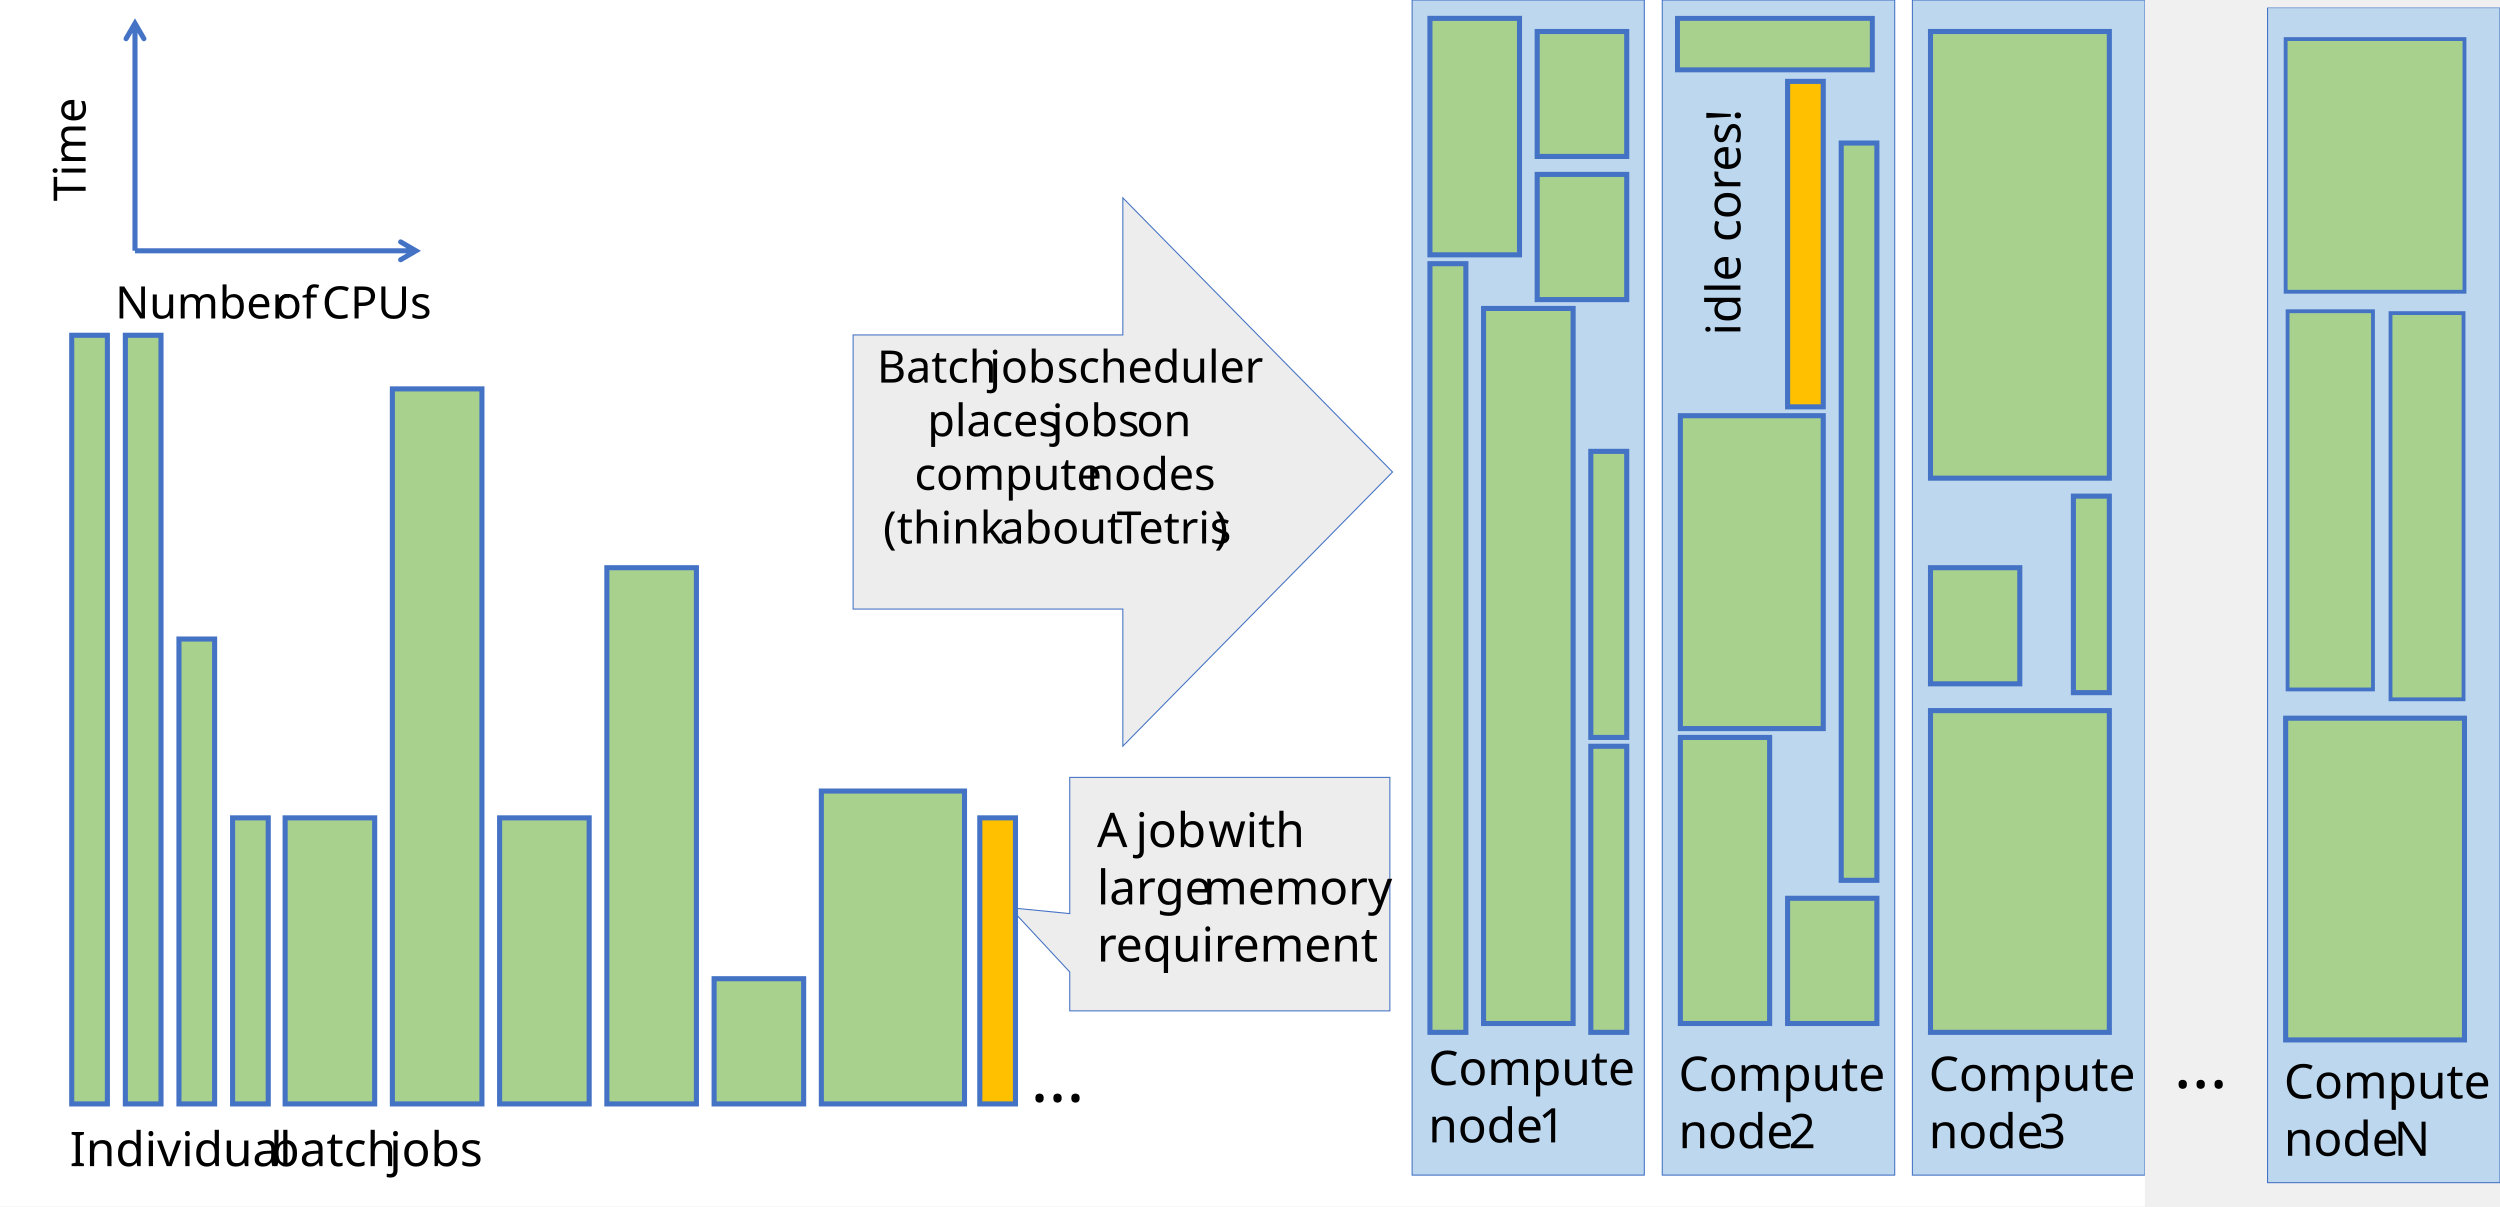
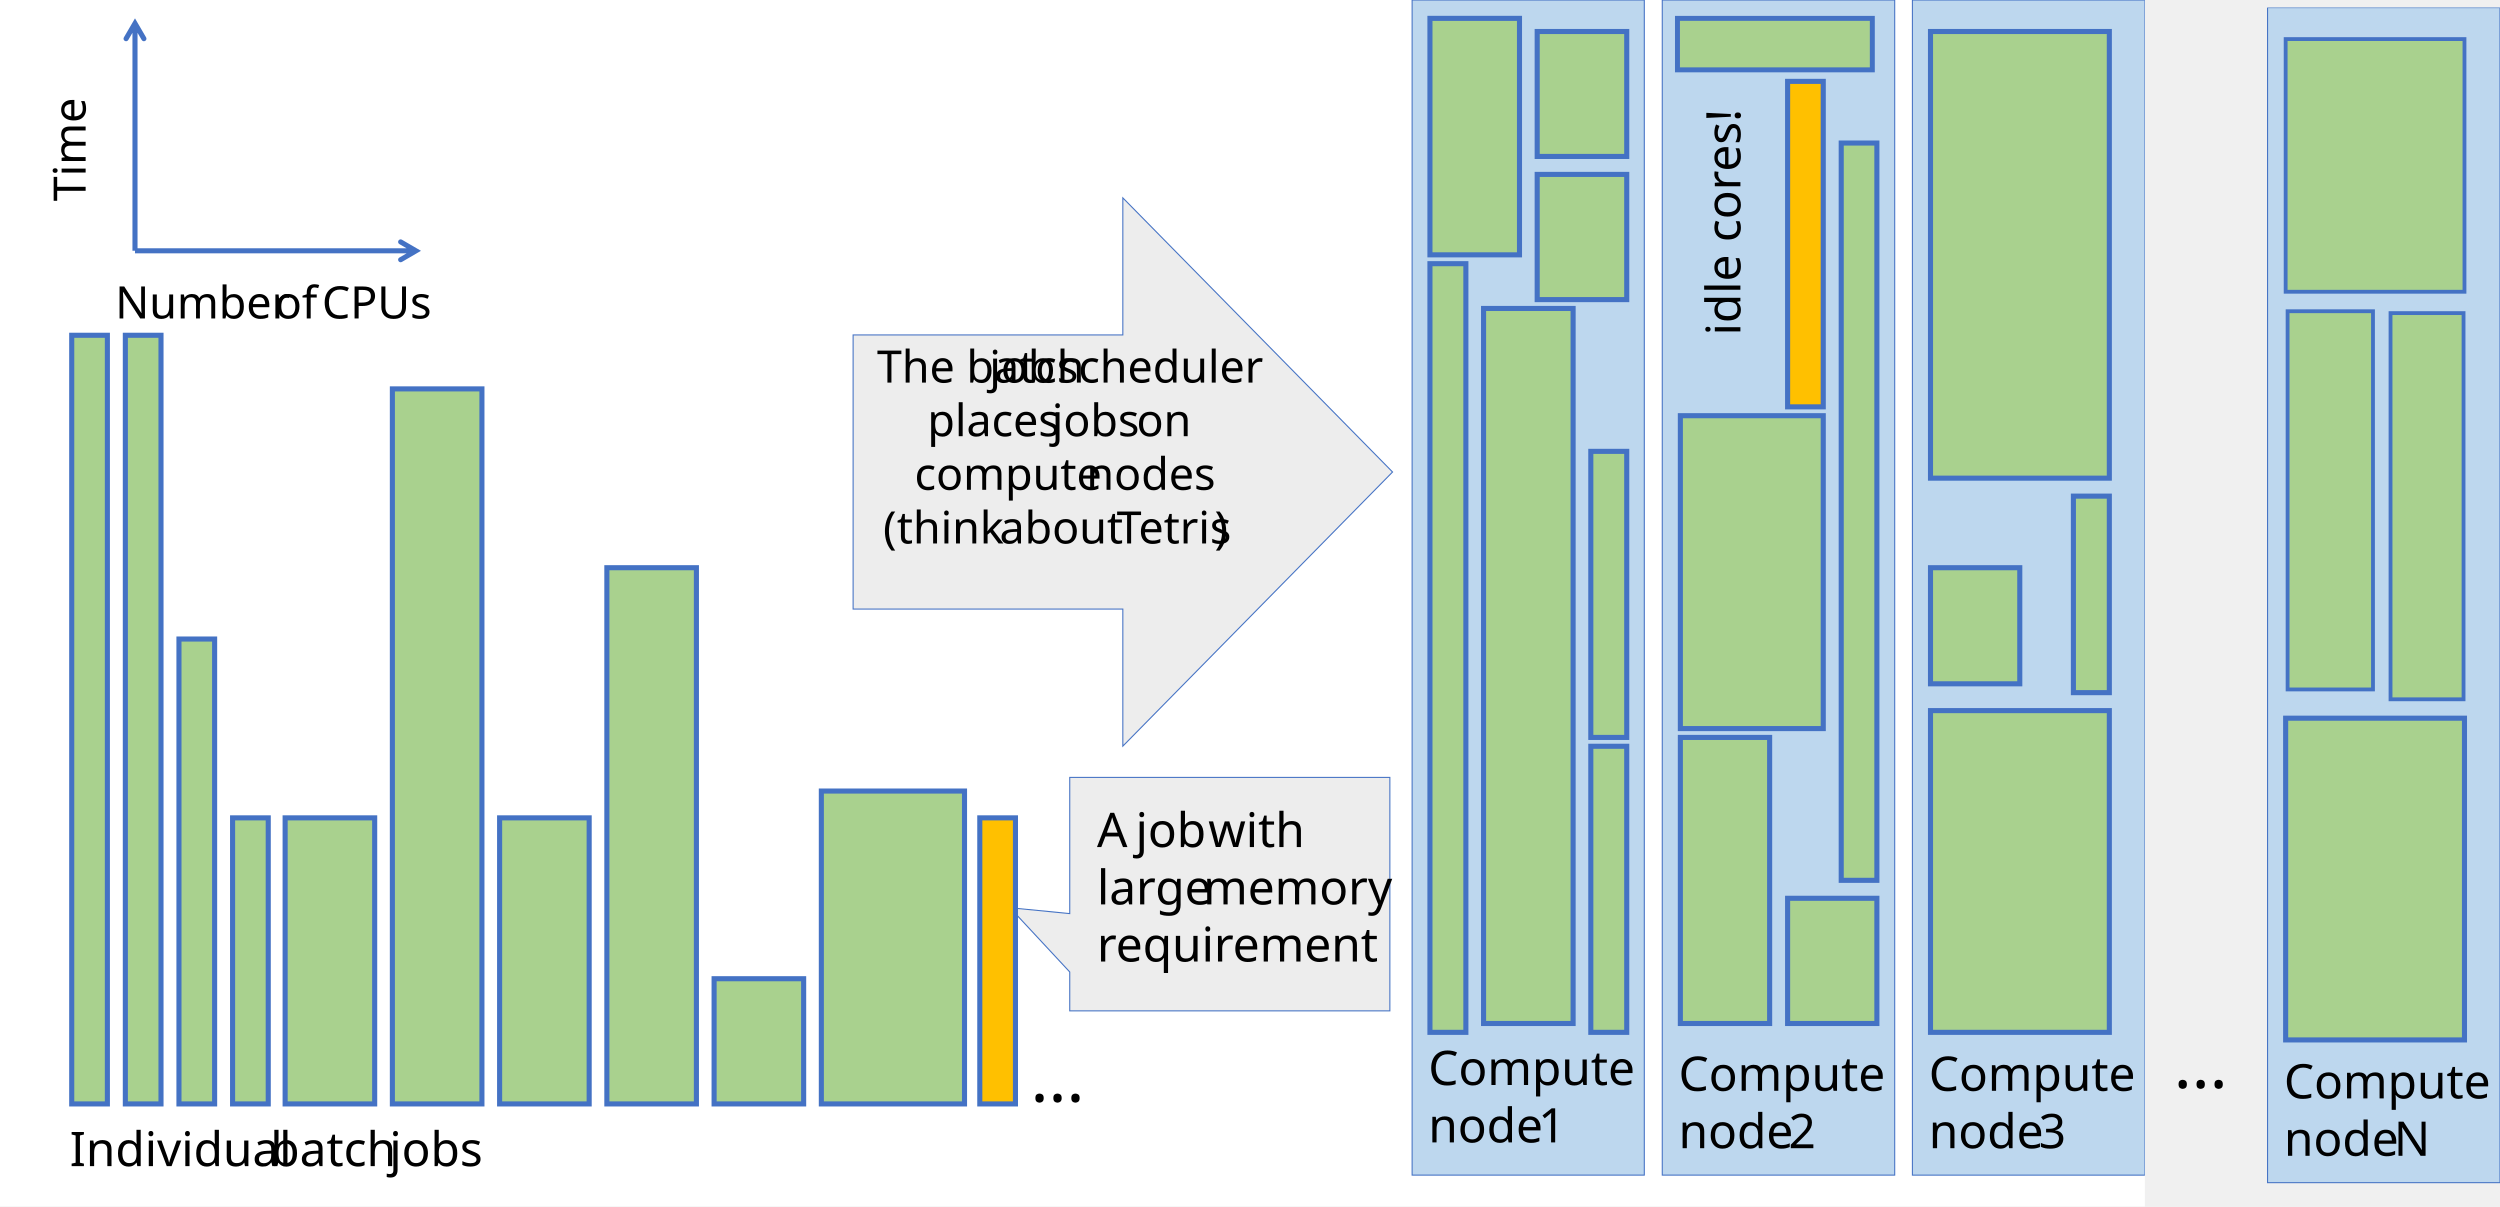
<svg xmlns="http://www.w3.org/2000/svg" version="1.1" id="svg10" xml:space="preserve" width="1491.944" height="720" viewBox="0 0 1491.944 720">
  <defs id="defs14">
    <clipPath clipPathUnits="userSpaceOnUse" id="clipPath26">
      <path d="M 0,1.2207e-4 H 960 V 540 H 0 Z" id="path24" style="clip-rule:evenodd" />
    </clipPath>
    <clipPath clipPathUnits="userSpaceOnUse" id="clipPath42">
      <path d="M 0,1.2207e-4 H 960 V 540 H 0 Z" id="path40" style="clip-rule:evenodd" />
    </clipPath>
    <clipPath clipPathUnits="userSpaceOnUse" id="clipPath54">
      <path d="M -6.1035e-5,1.2207e-4 H 960 V 540 H -6.1035e-5 Z" id="path52" style="clip-rule:evenodd" />
    </clipPath>
    <clipPath clipPathUnits="userSpaceOnUse" id="clipPath146">
      <path d="M 1.4305e-5,0 H 960 V 540 H 1.4305e-5 Z" id="path144" style="clip-rule:evenodd" />
    </clipPath>
    <clipPath clipPathUnits="userSpaceOnUse" id="clipPath158">
      <path d="M 1.4305e-5,0 H 960 V 540 H 1.4305e-5 Z" id="path156" style="clip-rule:evenodd" />
    </clipPath>
    <clipPath clipPathUnits="userSpaceOnUse" id="clipPath170">
      <path d="M 1.4305e-5,0 H 960 V 540 H 1.4305e-5 Z" id="path168" style="clip-rule:evenodd" />
    </clipPath>
    <clipPath clipPathUnits="userSpaceOnUse" id="clipPath182">
      <path d="M 1.4305e-5,0 H 960 V 540 H 1.4305e-5 Z" id="path180" style="clip-rule:evenodd" />
    </clipPath>
    <clipPath clipPathUnits="userSpaceOnUse" id="clipPath194">
      <path d="M 1.4305e-5,0 H 960 V 540 H 1.4305e-5 Z" id="path192" style="clip-rule:evenodd" />
    </clipPath>
    <clipPath clipPathUnits="userSpaceOnUse" id="clipPath206">
      <path d="M 1.4305e-5,0 H 960 V 540 H 1.4305e-5 Z" id="path204" style="clip-rule:evenodd" />
    </clipPath>
    <clipPath clipPathUnits="userSpaceOnUse" id="clipPath218">
      <path d="M 1.4305e-5,0 H 960 V 540 H 1.4305e-5 Z" id="path216" style="clip-rule:evenodd" />
    </clipPath>
    <clipPath clipPathUnits="userSpaceOnUse" id="clipPath230">
      <path d="M 1.4305e-5,0 H 960 V 540 H 1.4305e-5 Z" id="path228" style="clip-rule:evenodd" />
    </clipPath>
    <clipPath clipPathUnits="userSpaceOnUse" id="clipPath242">
      <path d="M 1.4305e-5,0 H 960 V 540 H 1.4305e-5 Z" id="path240" style="clip-rule:evenodd" />
    </clipPath>
    <clipPath clipPathUnits="userSpaceOnUse" id="clipPath254">
      <path d="M 1.4305e-5,0 H 960 V 540 H 1.4305e-5 Z" id="path252" style="clip-rule:evenodd" />
    </clipPath>
    <clipPath clipPathUnits="userSpaceOnUse" id="clipPath268">
      <path d="M 1.4305e-5,0 H 960 V 540 H 1.4305e-5 Z" id="path266" style="clip-rule:evenodd" />
    </clipPath>
    <clipPath clipPathUnits="userSpaceOnUse" id="clipPath280">
      <path d="M 1.4305e-5,0 H 960 V 540 H 1.4305e-5 Z" id="path278" style="clip-rule:evenodd" />
    </clipPath>
    <clipPath clipPathUnits="userSpaceOnUse" id="clipPath292">
      <path d="M 1.4305e-5,0 H 960 V 540 H 1.4305e-5 Z" id="path290" style="clip-rule:evenodd" />
    </clipPath>
    <clipPath clipPathUnits="userSpaceOnUse" id="clipPath308">
      <path d="M 1.4305e-5,0 H 960 V 540 H 1.4305e-5 Z" id="path306" style="clip-rule:evenodd" />
    </clipPath>
    <clipPath clipPathUnits="userSpaceOnUse" id="clipPath320">
      <path d="M 1.4305e-5,0 H 960 V 540 H 1.4305e-5 Z" id="path318" style="clip-rule:evenodd" />
    </clipPath>
    <clipPath clipPathUnits="userSpaceOnUse" id="clipPath332">
      <path d="M 1.4305e-5,0 H 960 V 540 H 1.4305e-5 Z" id="path330" style="clip-rule:evenodd" />
    </clipPath>
    <clipPath clipPathUnits="userSpaceOnUse" id="clipPath344">
      <path d="M 1.4305e-5,0 H 960 V 540 H 1.4305e-5 Z" id="path342" style="clip-rule:evenodd" />
    </clipPath>
    <clipPath clipPathUnits="userSpaceOnUse" id="clipPath356">
      <path d="M 1.4305e-5,0 H 960 V 540 H 1.4305e-5 Z" id="path354" style="clip-rule:evenodd" />
    </clipPath>
    <clipPath clipPathUnits="userSpaceOnUse" id="clipPath368">
      <path d="M 1.4305e-5,0 H 960 V 540 H 1.4305e-5 Z" id="path366" style="clip-rule:evenodd" />
    </clipPath>
    <clipPath clipPathUnits="userSpaceOnUse" id="clipPath380">
      <path d="M 1.4305e-5,0 H 960 V 540 H 1.4305e-5 Z" id="path378" style="clip-rule:evenodd" />
    </clipPath>
    <clipPath clipPathUnits="userSpaceOnUse" id="clipPath392">
      <path d="M 1.4305e-5,0 H 960 V 540 H 1.4305e-5 Z" id="path390" style="clip-rule:evenodd" />
    </clipPath>
    <clipPath clipPathUnits="userSpaceOnUse" id="clipPath404">
      <path d="M 1.4305e-5,0 H 960 V 540 H 1.4305e-5 Z" id="path402" style="clip-rule:evenodd" />
    </clipPath>
    <clipPath clipPathUnits="userSpaceOnUse" id="clipPath416">
      <path d="M 1.4305e-5,0 H 960 V 540 H 1.4305e-5 Z" id="path414" style="clip-rule:evenodd" />
    </clipPath>
    <clipPath clipPathUnits="userSpaceOnUse" id="clipPath428">
      <path d="M 1.4305e-5,0 H 960 V 540 H 1.4305e-5 Z" id="path426" style="clip-rule:evenodd" />
    </clipPath>
    <clipPath clipPathUnits="userSpaceOnUse" id="clipPath440">
      <path d="M 1.4305e-5,0 H 960 V 540 H 1.4305e-5 Z" id="path438" style="clip-rule:evenodd" />
    </clipPath>
    <clipPath clipPathUnits="userSpaceOnUse" id="clipPath452">
      <path d="M 1.4305e-5,0 H 960 V 540 H 1.4305e-5 Z" id="path450" style="clip-rule:evenodd" />
    </clipPath>
    <clipPath clipPathUnits="userSpaceOnUse" id="clipPath476">
      <path d="M 0,1.2207e-4 H 960 V 540 H 0 Z" id="path474" style="clip-rule:evenodd" />
    </clipPath>
    <clipPath clipPathUnits="userSpaceOnUse" id="clipPath486">
      <path d="M 0,1.2207e-4 H 960 V 540 H 0 Z" id="path484" style="clip-rule:evenodd" />
    </clipPath>
    <clipPath clipPathUnits="userSpaceOnUse" id="clipPath508">
      <path d="M 1.4305e-5,0 H 960 V 540 H 1.4305e-5 Z" id="path506" style="clip-rule:evenodd" />
    </clipPath>
    <clipPath clipPathUnits="userSpaceOnUse" id="clipPath520">
      <path d="M 1.4305e-5,0 H 960 V 540 H 1.4305e-5 Z" id="path518" style="clip-rule:evenodd" />
    </clipPath>
    <clipPath clipPathUnits="userSpaceOnUse" id="clipPath532">
      <path d="M 1.4305e-5,0 H 960 V 540 H 1.4305e-5 Z" id="path530" style="clip-rule:evenodd" />
    </clipPath>
    <clipPath clipPathUnits="userSpaceOnUse" id="clipPath548">
      <path d="M 1.4305e-5,0 H 960 V 540 H 1.4305e-5 Z" id="path546" style="clip-rule:evenodd" />
    </clipPath>
    <clipPath clipPathUnits="userSpaceOnUse" id="clipPath560">
      <path d="M 1.4305e-5,0 H 960 V 540 H 1.4305e-5 Z" id="path558" style="clip-rule:evenodd" />
    </clipPath>
    <clipPath clipPathUnits="userSpaceOnUse" id="clipPath572">
      <path d="M 1.4305e-5,0 H 960 V 540 H 1.4305e-5 Z" id="path570" style="clip-rule:evenodd" />
    </clipPath>
    <clipPath clipPathUnits="userSpaceOnUse" id="clipPath584">
      <path d="M 1.4305e-5,0 H 960 V 540 H 1.4305e-5 Z" id="path582" style="clip-rule:evenodd" />
    </clipPath>
    <clipPath clipPathUnits="userSpaceOnUse" id="clipPath596">
      <path d="M 1.4305e-5,0 H 960 V 540 H 1.4305e-5 Z" id="path594" style="clip-rule:evenodd" />
    </clipPath>
    <clipPath clipPathUnits="userSpaceOnUse" id="clipPath608">
      <path d="M 1.4305e-5,0 H 960 V 540 H 1.4305e-5 Z" id="path606" style="clip-rule:evenodd" />
    </clipPath>
    <clipPath clipPathUnits="userSpaceOnUse" id="clipPath268-2">
      <path d="M 1.4305e-5,0 H 960 V 540 H 1.4305e-5 Z" id="path266-4" style="clip-rule:evenodd" />
    </clipPath>
    <clipPath clipPathUnits="userSpaceOnUse" id="clipPath532-3">
      <path d="M 1.4305e-5,0 H 960 V 540 H 1.4305e-5 Z" id="path530-1" style="clip-rule:evenodd" />
    </clipPath>
    <clipPath clipPathUnits="userSpaceOnUse" id="clipPath520-5">
      <path d="M 1.4305e-5,0 H 960 V 540 H 1.4305e-5 Z" id="path518-7" style="clip-rule:evenodd" />
    </clipPath>
    <clipPath clipPathUnits="userSpaceOnUse" id="clipPath508-0">
      <path d="M 1.4305e-5,0 H 960 V 540 H 1.4305e-5 Z" id="path506-1" style="clip-rule:evenodd" />
    </clipPath>
    <clipPath clipPathUnits="userSpaceOnUse" id="clipPath486-3">
      <path d="M 0,1.2207e-4 H 960 V 540 H 0 Z" id="path484-9" style="clip-rule:evenodd" />
    </clipPath>
    <clipPath clipPathUnits="userSpaceOnUse" id="clipPath476-1">
      <path d="M 0,1.2207e-4 H 960 V 540 H 0 Z" id="path474-2" style="clip-rule:evenodd" />
    </clipPath>
    <clipPath clipPathUnits="userSpaceOnUse" id="clipPath170-6">
      <path d="M 1.4305e-5,0 H 960 V 540 H 1.4305e-5 Z" id="path168-7" style="clip-rule:evenodd" />
    </clipPath>
  </defs>
  <g id="g18" transform="matrix(1.333333,0,0,-1.333333,0,720.0001)">
    <g id="g20">
      <g id="g22" clip-path="url(#clipPath26)">
        <path d="M 0,6.1035e-5 H 960 V 540 H 0 Z" style="fill:#ffffff;fill-opacity:1;fill-rule:evenodd;stroke:none" id="path28" />
      </g>
    </g>
    <path d="m 478.8,192.06 h 23.88 v 0 h 35.82 83.58 v -60.97 0 -26.13 -17.42 H 538.5 502.68 v 0 H 478.8 v 17.42 l -26.75,28.753 26.75,-2.623 z" style="fill:#ededed;fill-opacity:1;fill-rule:evenodd;stroke:none" id="path30" />
    <path d="m 478.8,192.06 h 23.88 v 0 h 35.82 83.58 v -60.97 0 -26.13 -17.42 H 538.5 502.68 v 0 H 478.8 v 17.42 l -26.75,28.753 26.75,-2.623 z" style="fill:none;stroke:#4472c4;stroke-width:0.48;stroke-linecap:butt;stroke-linejoin:miter;stroke-miterlimit:10;stroke-dasharray:none;stroke-opacity:1" id="path32" />
    <path d="M 632.04,14.04 H 735.96 V 540 H 632.04 Z" style="fill:#bdd7ee;fill-opacity:1;fill-rule:evenodd;stroke:none" id="path34" />
    <g id="g36">
      <g id="g38" clip-path="url(#clipPath42)">
        <path d="M 632.04,14.04 H 735.96 V 540 H 632.04 Z" style="fill:none;stroke:#4472c4;stroke-width:0.48;stroke-linecap:butt;stroke-linejoin:miter;stroke-miterlimit:10;stroke-dasharray:none;stroke-opacity:1" id="path44" />
      </g>
    </g>
    <path d="M 744,14.04 H 848.04 V 540 H 744 Z" style="fill:#bdd7ee;fill-opacity:1;fill-rule:evenodd;stroke:none" id="path46" />
    <g id="g48">
      <g id="g50" clip-path="url(#clipPath54)">
        <path d="M 744,14.04 H 848.04 V 540 H 744 Z" style="fill:none;stroke:#4472c4;stroke-width:0.48;stroke-linecap:butt;stroke-linejoin:miter;stroke-miterlimit:10;stroke-dasharray:none;stroke-opacity:1" id="path56" />
      </g>
    </g>
    <path d="M 32.1,45.9 H 48.06 V 389.94 H 32.1 Z" style="fill:#a9d18e;fill-opacity:1;fill-rule:evenodd;stroke:none" id="path58" />
    <path d="M 32.1,45.9 H 48.06 V 389.94 H 32.1 Z" style="fill:none;stroke:#4472c4;stroke-width:2.28;stroke-linecap:butt;stroke-linejoin:miter;stroke-miterlimit:10;stroke-dasharray:none;stroke-opacity:1" id="path60" />
    <path d="M 56.1,45.9 H 72.06 V 389.94 H 56.1 Z" style="fill:#a9d18e;fill-opacity:1;fill-rule:evenodd;stroke:none" id="path62" />
    <path d="M 56.1,45.9 H 72.06 V 389.94 H 56.1 Z" style="fill:none;stroke:#4472c4;stroke-width:2.28;stroke-linecap:butt;stroke-linejoin:miter;stroke-miterlimit:10;stroke-dasharray:none;stroke-opacity:1" id="path64" />
    <path d="M 80.1,45.9 H 96.06 V 253.98 H 80.1 Z" style="fill:#a9d18e;fill-opacity:1;fill-rule:evenodd;stroke:none" id="path66" />
    <path d="M 80.1,45.9 H 96.06 V 253.98 H 80.1 Z" style="fill:none;stroke:#4472c4;stroke-width:2.28;stroke-linecap:butt;stroke-linejoin:miter;stroke-miterlimit:10;stroke-dasharray:none;stroke-opacity:1" id="path68" />
    <path d="m 104.1,45.9 h 15.96 V 173.94 H 104.1 Z" style="fill:#a9d18e;fill-opacity:1;fill-rule:evenodd;stroke:none" id="path70" />
    <path d="m 104.1,45.9 h 15.96 V 173.94 H 104.1 Z" style="fill:none;stroke:#4472c4;stroke-width:2.28;stroke-linecap:butt;stroke-linejoin:miter;stroke-miterlimit:10;stroke-dasharray:none;stroke-opacity:1" id="path72" />
    <path d="M 438.54,45.9 H 454.5 V 173.94 H 438.54 Z" style="fill:#ffc000;fill-opacity:1;fill-rule:evenodd;stroke:none" id="path74" />
    <path d="M 438.54,45.9 H 454.5 V 173.94 H 438.54 Z" style="fill:none;stroke:#4472c4;stroke-width:2.28;stroke-linecap:butt;stroke-linejoin:miter;stroke-miterlimit:10;stroke-dasharray:none;stroke-opacity:1" id="path76" />
    <path d="M 127.62,45.9 H 167.7 V 173.94 H 127.62 Z" style="fill:#a9d18e;fill-opacity:1;fill-rule:evenodd;stroke:none" id="path78" />
    <path d="M 127.62,45.9 H 167.7 V 173.94 H 127.62 Z" style="fill:none;stroke:#4472c4;stroke-width:2.28;stroke-linecap:butt;stroke-linejoin:miter;stroke-miterlimit:10;stroke-dasharray:none;stroke-opacity:1" id="path80" />
    <path d="M 175.62,45.9 H 215.7 V 365.94 H 175.62 Z" style="fill:#a9d18e;fill-opacity:1;fill-rule:evenodd;stroke:none" id="path82" />
    <path d="M 175.62,45.9 H 215.7 V 365.94 H 175.62 Z" style="fill:none;stroke:#4472c4;stroke-width:2.28;stroke-linecap:butt;stroke-linejoin:miter;stroke-miterlimit:10;stroke-dasharray:none;stroke-opacity:1" id="path84" />
    <path d="M 223.62,45.9 H 263.7 V 173.94 H 223.62 Z" style="fill:#a9d18e;fill-opacity:1;fill-rule:evenodd;stroke:none" id="path86" />
    <path d="M 223.62,45.9 H 263.7 V 173.94 H 223.62 Z" style="fill:none;stroke:#4472c4;stroke-width:2.28;stroke-linecap:butt;stroke-linejoin:miter;stroke-miterlimit:10;stroke-dasharray:none;stroke-opacity:1" id="path88" />
    <path d="m 271.62,45.9 h 40.08 v 240 h -40.08 z" style="fill:#a9d18e;fill-opacity:1;fill-rule:evenodd;stroke:none" id="path90" />
    <path d="m 271.62,45.9 h 40.08 v 240 h -40.08 z" style="fill:none;stroke:#4472c4;stroke-width:2.28;stroke-linecap:butt;stroke-linejoin:miter;stroke-miterlimit:10;stroke-dasharray:none;stroke-opacity:1" id="path92" />
    <path d="m 319.62,45.9 h 40.08 v 56.04 h -40.08 z" style="fill:#a9d18e;fill-opacity:1;fill-rule:evenodd;stroke:none" id="path94" />
    <path d="m 319.62,45.9 h 40.08 v 56.04 h -40.08 z" style="fill:none;stroke:#4472c4;stroke-width:2.28;stroke-linecap:butt;stroke-linejoin:miter;stroke-miterlimit:10;stroke-dasharray:none;stroke-opacity:1" id="path96" />
    <path d="M 367.62,45.9 H 431.7 V 185.94 H 367.62 Z" style="fill:#a9d18e;fill-opacity:1;fill-rule:evenodd;stroke:none" id="path98" />
    <path d="M 367.62,45.9 H 431.7 V 185.94 H 367.62 Z" style="fill:none;stroke:#4472c4;stroke-width:2.28;stroke-linecap:butt;stroke-linejoin:miter;stroke-miterlimit:10;stroke-dasharray:none;stroke-opacity:1" id="path100" />
    <path d="M 640.02,77.94 H 656.1 V 421.98 H 640.02 Z" style="fill:#a9d18e;fill-opacity:1;fill-rule:evenodd;stroke:none" id="path102" />
    <path d="M 640.02,77.94 H 656.1 V 421.98 H 640.02 Z" style="fill:none;stroke:#4472c4;stroke-width:2.28;stroke-linecap:butt;stroke-linejoin:miter;stroke-miterlimit:10;stroke-dasharray:none;stroke-opacity:1" id="path104" />
    <path d="m 824.1,145.98 h 15.96 v 330 H 824.1 Z" style="fill:#a9d18e;fill-opacity:1;fill-rule:evenodd;stroke:none" id="path106" />
    <path d="m 824.1,145.98 h 15.96 v 330 H 824.1 Z" style="fill:none;stroke:#4472c4;stroke-width:2.28;stroke-linecap:butt;stroke-linejoin:miter;stroke-miterlimit:10;stroke-dasharray:none;stroke-opacity:1" id="path108" />
    <path d="M 712.02,77.94 H 728.1 V 205.98 H 712.02 Z" style="fill:#a9d18e;fill-opacity:1;fill-rule:evenodd;stroke:none" id="path110" />
    <path d="M 712.02,77.94 H 728.1 V 205.98 H 712.02 Z" style="fill:none;stroke:#4472c4;stroke-width:2.28;stroke-linecap:butt;stroke-linejoin:miter;stroke-miterlimit:10;stroke-dasharray:none;stroke-opacity:1" id="path112" />
    <path d="M 712.02,209.94 H 728.1 V 337.98 H 712.02 Z" style="fill:#a9d18e;fill-opacity:1;fill-rule:evenodd;stroke:none" id="path114" />
    <path d="M 712.02,209.94 H 728.1 V 337.98 H 712.02 Z" style="fill:none;stroke:#4472c4;stroke-width:2.28;stroke-linecap:butt;stroke-linejoin:miter;stroke-miterlimit:10;stroke-dasharray:none;stroke-opacity:1" id="path116" />
    <path d="M 640.02,425.94 H 680.1 V 531.78 H 640.02 Z" style="fill:#a9d18e;fill-opacity:1;fill-rule:evenodd;stroke:none" id="path118" />
    <path d="M 640.02,425.94 H 680.1 V 531.78 H 640.02 Z" style="fill:none;stroke:#4472c4;stroke-width:2.28;stroke-linecap:butt;stroke-linejoin:miter;stroke-miterlimit:10;stroke-dasharray:none;stroke-opacity:1" id="path120" />
    <path d="M 664.02,81.9 H 704.1 V 401.94 H 664.02 Z" style="fill:#a9d18e;fill-opacity:1;fill-rule:evenodd;stroke:none" id="path122" />
    <path d="M 664.02,81.9 H 704.1 V 401.94 H 664.02 Z" style="fill:none;stroke:#4472c4;stroke-width:2.28;stroke-linecap:butt;stroke-linejoin:miter;stroke-miterlimit:10;stroke-dasharray:none;stroke-opacity:1" id="path124" />
    <path d="m 752.1,81.9 h 39.96 V 209.94 H 752.1 Z" style="fill:#a9d18e;fill-opacity:1;fill-rule:evenodd;stroke:none" id="path126" />
    <path d="m 752.1,81.9 h 39.96 V 209.94 H 752.1 Z" style="fill:none;stroke:#4472c4;stroke-width:2.28;stroke-linecap:butt;stroke-linejoin:miter;stroke-miterlimit:10;stroke-dasharray:none;stroke-opacity:1" id="path128" />
    <path d="m 800.1,81.9 h 39.96 v 56.04 H 800.1 Z" style="fill:#a9d18e;fill-opacity:1;fill-rule:evenodd;stroke:none" id="path130" />
    <path d="m 800.1,81.9 h 39.96 v 56.04 H 800.1 Z" style="fill:none;stroke:#4472c4;stroke-width:2.28;stroke-linecap:butt;stroke-linejoin:miter;stroke-miterlimit:10;stroke-dasharray:none;stroke-opacity:1" id="path132" />
    <path d="m 752.1,213.9 h 63.96 V 353.94 H 752.1 Z" style="fill:#a9d18e;fill-opacity:1;fill-rule:evenodd;stroke:none" id="path134" />
    <path d="m 752.1,213.9 h 63.96 V 353.94 H 752.1 Z" style="fill:none;stroke:#4472c4;stroke-width:2.28;stroke-linecap:butt;stroke-linejoin:miter;stroke-miterlimit:10;stroke-dasharray:none;stroke-opacity:1" id="path136" />
    <path d="M 61.56,427.78 V 529.52 H 59.28 V 427.78 Z m 3.835,95.48 -4.975,8.53 -4.975,-8.53 c -0.317,-0.55 -0.133,-1.24 0.411,-1.56 0.543,-0.32 1.242,-0.14 1.559,0.41 v 0 l 3.99,6.84 h -1.97 l 3.99,-6.84 c 0.318,-0.55 1.016,-0.73 1.559,-0.41 0.544,0.32 0.728,1.01 0.411,1.56 z" style="fill:#4472c4;fill-opacity:1;fill-rule:nonzero;stroke:none" id="path138" />
    <g id="g140">
      <g id="g142" clip-path="url(#clipPath146)">
        <text transform="matrix(-4.4e-8,1,1,4.4e-8,38.328,449.93)" style="font-variant:normal;font-weight:normal;font-size:20.04px;font-family:Calibri;-inkscape-font-specification:Calibri;writing-mode:lr-tb;fill:#000000;fill-opacity:1;fill-rule:nonzero;stroke:none" id="text150">
          <tspan x="0 9.759 14.289 30.3" y="0" id="tspan148">Time</tspan>
        </text>
      </g>
    </g>
    <g id="g152">
      <g id="g154" clip-path="url(#clipPath158)">
        <text transform="matrix(1,0,0,-1,639.29,54.36)" style="font-variant:normal;font-weight:normal;font-size:21.36px;font-family:Calibri;-inkscape-font-specification:Calibri;writing-mode:lr-tb;fill:#000000;fill-opacity:1;fill-rule:nonzero;stroke:none" id="text162">
          <tspan x="0 11.385 22.642 39.708 50.986 62.243 69.206" y="0" id="tspan160">Compute</tspan>
        </text>
      </g>
    </g>
    <g id="g164">
      <g id="g166" clip-path="url(#clipPath170)">
        <text transform="matrix(1,0,0,-1,639.29,28.68)" style="font-variant:normal;font-weight:normal;font-size:21.36px;font-family:Calibri;-inkscape-font-specification:Calibri;writing-mode:lr-tb;fill:#000000;fill-opacity:1;fill-rule:nonzero;stroke:none" id="text174">
          <tspan x="0 11.257 22.513 33.792" y="0" id="tspan172">node</tspan>
        </text>
      </g>
    </g>
    <g id="g176">
      <g id="g178" clip-path="url(#clipPath182)">
        <text transform="matrix(1,0,0,-1,688.49,28.68)" style="font-variant:normal;font-weight:normal;font-size:21.36px;font-family:Calibri;-inkscape-font-specification:Calibri;writing-mode:lr-tb;fill:#000000;fill-opacity:1;fill-rule:nonzero;stroke:none" id="text186">
          <tspan x="0" y="0" id="tspan184">1</tspan>
        </text>
      </g>
    </g>
    <g id="g188">
      <g id="g190" clip-path="url(#clipPath194)">
        <text transform="matrix(1,0,0,-1,751.3,51.768)" style="font-variant:normal;font-weight:normal;font-size:21.36px;font-family:Calibri;-inkscape-font-specification:Calibri;writing-mode:lr-tb;fill:#000000;fill-opacity:1;fill-rule:nonzero;stroke:none" id="text198">
          <tspan x="0 11.385 22.642 39.708 50.986 62.243 69.206" y="0" id="tspan196">Compute</tspan>
        </text>
      </g>
    </g>
    <g id="g200">
      <g id="g202" clip-path="url(#clipPath206)">
        <text transform="matrix(1,0,0,-1,751.3,26.088)" style="font-variant:normal;font-weight:normal;font-size:21.384px;font-family:Calibri;-inkscape-font-specification:Calibri;writing-mode:lr-tb;fill:#000000;fill-opacity:1;fill-rule:nonzero;stroke:none" id="text210">
          <tspan x="0 11.227 22.496 33.808" y="0" id="tspan208">node</tspan>
        </text>
      </g>
    </g>
    <g id="g212">
      <g id="g214" clip-path="url(#clipPath218)">
        <text transform="matrix(1,0,0,-1,800.5,26.088)" style="font-variant:normal;font-weight:normal;font-size:21.384px;font-family:Calibri;-inkscape-font-specification:Calibri;writing-mode:lr-tb;fill:#000000;fill-opacity:1;fill-rule:nonzero;stroke:none" id="text222">
          <tspan x="0" y="0" id="tspan220">2</tspan>
        </text>
      </g>
    </g>
    <g id="g224">
      <g id="g226" clip-path="url(#clipPath230)">
        <text transform="matrix(1,0,0,-1,31.2,18.072)" style="font-variant:normal;font-weight:normal;font-size:21.36px;font-family:Calibri;-inkscape-font-specification:Calibri;writing-mode:lr-tb;fill:#000000;fill-opacity:1;fill-rule:nonzero;stroke:none" id="text234">
          <tspan x="0 5.383 16.661 27.918 32.83 42.485 47.398 58.612 69.89 80.121" y="0" id="tspan232">Individual</tspan>
        </text>
      </g>
    </g>
    <g id="g236">
      <g id="g238" clip-path="url(#clipPath242)">
        <text transform="matrix(1,0,0,-1,120.98,18.072)" style="font-variant:normal;font-weight:normal;font-size:21.36px;font-family:Calibri;-inkscape-font-specification:Calibri;writing-mode:lr-tb;fill:#000000;fill-opacity:1;fill-rule:nonzero;stroke:none" id="text246">
          <tspan x="0 11.257 21.21 28.174 37.209" y="0" id="tspan244">batch</tspan>
        </text>
      </g>
    </g>
    <g id="g248">
      <g id="g250" clip-path="url(#clipPath254)">
        <text transform="matrix(1,0,0,-1,174.26,18.072)" style="font-variant:normal;font-weight:normal;font-size:21.36px;font-family:Calibri;-inkscape-font-specification:Calibri;writing-mode:lr-tb;fill:#000000;fill-opacity:1;fill-rule:nonzero;stroke:none" id="text258">
          <tspan x="0 5.105 16.426 27.64" y="0" id="tspan256">jobs</tspan>
        </text>
      </g>
    </g>
    <path d="M 60.42,428.88 H 186.16 V 426.6 H 60.42 Z m 119.48,3.83 8.53,-4.97 -8.53,-4.97 v 0 c -0.55,-0.32 -1.24,-0.14 -1.56,0.41 -0.32,0.54 -0.14,1.24 0.41,1.55 l 6.84,3.99 v -1.96 l -6.84,3.99 v 0 c -0.55,0.31 -0.73,1.01 -0.41,1.55 0.32,0.55 1.01,0.73 1.56,0.41 z" style="fill:#4472c4;fill-opacity:1;fill-rule:nonzero;stroke:none" id="path260" />
    <g id="g262">
      <g id="g264" clip-path="url(#clipPath268)">
        <text transform="matrix(1,0,0,-1,51.576,397.46)" style="font-variant:normal;font-weight:normal;font-size:20.04px;font-family:Calibri;-inkscape-font-specification:Calibri;writing-mode:lr-tb;fill:#000000;fill-opacity:1;fill-rule:nonzero;stroke:none" id="text272">
          <tspan x="0 12.946 23.467 39.479 50 59.98" y="0" id="tspan270">Number</tspan>
        </text>
      </g>
    </g>
    <g id="g274">
      <g id="g276" clip-path="url(#clipPath280)">
        <text transform="matrix(1,0,0,-1,122.98,397.46)" style="font-variant:normal;font-weight:normal;font-size:20.04px;font-family:Calibri;-inkscape-font-specification:Calibri;writing-mode:lr-tb;fill:#000000;fill-opacity:1;fill-rule:nonzero;stroke:none" id="text284">
          <tspan x="0 10.56 16.671" y="0" id="tspan282">of </tspan>
        </text>
      </g>
    </g>
    <g id="g286">
      <g id="g288" clip-path="url(#clipPath292)">
        <text transform="matrix(1,0,0,-1,144.1,397.46)" style="font-variant:normal;font-weight:normal;font-size:20.04px;font-family:Calibri;-inkscape-font-specification:Calibri;writing-mode:lr-tb;fill:#000000;fill-opacity:1;fill-rule:nonzero;stroke:none" id="text296">
          <tspan x="0 10.681 21.042 33.848" y="0" id="tspan294">CPUs</tspan>
        </text>
      </g>
    </g>
    <path d="m 381.84,390.09 h 120.72 v 61.35 L 623.28,328.74 502.56,206.04 v 61.35 H 381.84 Z" style="fill:#ededed;fill-opacity:1;fill-rule:evenodd;stroke:none" id="path298" />
    <path d="m 381.84,390.09 h 120.72 v 61.35 L 623.28,328.74 502.56,206.04 v 61.35 H 381.84 Z" style="fill:none;stroke:#4472c4;stroke-width:0.48;stroke-linecap:butt;stroke-linejoin:miter;stroke-miterlimit:10;stroke-dasharray:none;stroke-opacity:1" id="path300" />
    <g id="g302">
      <g id="g304" clip-path="url(#clipPath308)">
        <text transform="matrix(1,0,0,-1,392.52,368.76)" style="font-variant:normal;font-weight:normal;font-size:20.04px;font-family:Calibri;-inkscape-font-specification:Calibri;writing-mode:lr-tb;fill:#000000;fill-opacity:1;fill-rule:nonzero;stroke:none" id="text312">
-           <tspan x="0 10.902 20.28 26.753 35.23" y="0" id="tspan310">Batch</tspan>
+           <tspan x="0 10.902 20.28 26.753 35.23" y="0" id="tspan310">The batch</tspan>
        </text>
      </g>
    </g>
    <g id="g314">
      <g id="g316" clip-path="url(#clipPath320)">
        <text transform="matrix(1,0,0,-1,442.8,368.76)" style="font-variant:normal;font-weight:normal;font-size:20.04px;font-family:Calibri;-inkscape-font-specification:Calibri;writing-mode:lr-tb;fill:#000000;fill-opacity:1;fill-rule:nonzero;stroke:none" id="text324">
          <tspan x="0 4.79 15.351" y="0" id="tspan322">job</tspan>
        </text>
      </g>
    </g>
    <g id="g326">
      <g id="g328" clip-path="url(#clipPath332)">
        <text transform="matrix(1,0,0,-1,473.04,368.76)" style="font-variant:normal;font-weight:normal;font-size:20.04px;font-family:Calibri;-inkscape-font-specification:Calibri;writing-mode:lr-tb;fill:#000000;fill-opacity:1;fill-rule:nonzero;stroke:none" id="text336">
          <tspan x="0 7.836 16.313 26.834 36.813 47.375 57.896 62.505 72.485" y="0" id="tspan334">scheduler</tspan>
        </text>
      </g>
    </g>
    <g id="g338">
      <g id="g340" clip-path="url(#clipPath344)">
        <text transform="matrix(1,0,0,-1,415.08,344.76)" style="font-variant:normal;font-weight:normal;font-size:20.04px;font-family:Calibri;-inkscape-font-specification:Calibri;writing-mode:lr-tb;fill:#000000;fill-opacity:1;fill-rule:nonzero;stroke:none" id="text348">
          <tspan x="0 10.521 15.13 24.729 33.206 43.186" y="0" id="tspan346">places</tspan>
        </text>
      </g>
    </g>
    <g id="g350">
      <g id="g352" clip-path="url(#clipPath356)">
        <text transform="matrix(1,0,0,-1,470.76,344.76)" style="font-variant:normal;font-weight:normal;font-size:20.04px;font-family:Calibri;-inkscape-font-specification:Calibri;writing-mode:lr-tb;fill:#000000;fill-opacity:1;fill-rule:nonzero;stroke:none" id="text360">
          <tspan x="0 4.79 15.351 25.791" y="0" id="tspan358">jobs</tspan>
        </text>
      </g>
    </g>
    <g id="g362">
      <g id="g364" clip-path="url(#clipPath368)">
        <text transform="matrix(1,0,0,-1,508.68,344.76)" style="font-variant:normal;font-weight:normal;font-size:20.04px;font-family:Calibri;-inkscape-font-specification:Calibri;writing-mode:lr-tb;fill:#000000;fill-opacity:1;fill-rule:nonzero;stroke:none" id="text372">
          <tspan x="0 10.561 21.082" y="0" id="tspan370">on </tspan>
        </text>
      </g>
    </g>
    <g id="g374">
      <g id="g376" clip-path="url(#clipPath380)">
        <text transform="matrix(1,0,0,-1,409.32,320.76)" style="font-variant:normal;font-weight:normal;font-size:20.064px;font-family:Calibri;-inkscape-font-specification:Calibri;writing-mode:lr-tb;fill:#000000;fill-opacity:1;fill-rule:nonzero;stroke:none" id="text384">
          <tspan x="0 8.407 18.981 34.931 45.465 55.999 62.539" y="0" id="tspan382">compute</tspan>
        </text>
      </g>
    </g>
    <g id="g386">
      <g id="g388" clip-path="url(#clipPath392)">
        <text transform="matrix(1,0,0,-1,486.24,320.76)" style="font-variant:normal;font-weight:normal;font-size:20.064px;font-family:Calibri;-inkscape-font-specification:Calibri;writing-mode:lr-tb;fill:#000000;fill-opacity:1;fill-rule:nonzero;stroke:none" id="text396">
          <tspan x="0 10.534 21.107 31.641 41.633" y="0" id="tspan394">nodes</tspan>
        </text>
      </g>
    </g>
    <g id="g398">
      <g id="g400" clip-path="url(#clipPath404)">
        <text transform="matrix(1,0,0,-1,395.28,296.74)" style="font-variant:normal;font-weight:normal;font-size:20.04px;font-family:Calibri;-inkscape-font-specification:Calibri;writing-mode:lr-tb;fill:#000000;fill-opacity:1;fill-rule:nonzero;stroke:none" id="text408">
          <tspan x="0" y="0" id="tspan406">(</tspan>
        </text>
      </g>
    </g>
    <g id="g410">
      <g id="g412" clip-path="url(#clipPath416)">
        <text transform="matrix(1,0,0,-1,401.4,296.74)" style="font-variant:normal;font-weight:normal;font-size:20.04px;font-family:Calibri;-inkscape-font-specification:Calibri;writing-mode:lr-tb;fill:#000000;fill-opacity:1;fill-rule:nonzero;stroke:none" id="text420">
          <tspan x="0 6.713 17.234 21.844 32.365" y="0" id="tspan418">think</tspan>
        </text>
      </g>
    </g>
    <g id="g422">
      <g id="g424" clip-path="url(#clipPath428)">
        <text transform="matrix(1,0,0,-1,447.36,296.74)" style="font-variant:normal;font-weight:normal;font-size:20.04px;font-family:Calibri;-inkscape-font-specification:Calibri;writing-mode:lr-tb;fill:#000000;fill-opacity:1;fill-rule:nonzero;stroke:none" id="text432">
          <tspan x="0 9.599 20.12 30.681 41.262" y="0" id="tspan430">about</tspan>
        </text>
      </g>
    </g>
    <g id="g434">
      <g id="g436" clip-path="url(#clipPath440)">
        <text transform="matrix(1,0,0,-1,499.8,296.74)" style="font-variant:normal;font-weight:normal;font-size:20.04px;font-family:Calibri;-inkscape-font-specification:Calibri;writing-mode:lr-tb;fill:#000000;fill-opacity:1;fill-rule:nonzero;stroke:none" id="text444">
          <tspan x="0 7.916 17.755 24.469 31.463 35.992" y="0" id="tspan442">Tetris</tspan>
        </text>
      </g>
    </g>
    <g id="g446">
      <g id="g448" clip-path="url(#clipPath452)">
        <text transform="matrix(1,0,0,-1,543.6,296.74)" style="font-variant:normal;font-weight:normal;font-size:20.04px;font-family:Calibri;-inkscape-font-specification:Calibri;writing-mode:lr-tb;fill:#000000;fill-opacity:1;fill-rule:nonzero;stroke:none" id="text456">
          <tspan x="0" y="0" id="tspan454">)</tspan>
        </text>
      </g>
    </g>
    <path d="m 800.1,357.9 h 15.96 V 503.58 H 800.1 Z" style="fill:#ffc000;fill-opacity:1;fill-rule:evenodd;stroke:none" id="path458" />
    <path d="m 800.1,357.9 h 15.96 V 503.58 H 800.1 Z" style="fill:none;stroke:#4472c4;stroke-width:2.28;stroke-linecap:butt;stroke-linejoin:miter;stroke-miterlimit:10;stroke-dasharray:none;stroke-opacity:1" id="path460" />
    <path d="m 688.02,405.9 h 40.08 v 56.04 h -40.08 z" style="fill:#a9d18e;fill-opacity:1;fill-rule:evenodd;stroke:none" id="path462" />
    <path d="m 688.02,405.9 h 40.08 v 56.04 h -40.08 z" style="fill:none;stroke:#4472c4;stroke-width:2.28;stroke-linecap:butt;stroke-linejoin:miter;stroke-miterlimit:10;stroke-dasharray:none;stroke-opacity:1" id="path464" />
    <path d="M 688.02,469.98 H 728.1 V 525.9 H 688.02 Z" style="fill:#a9d18e;fill-opacity:1;fill-rule:evenodd;stroke:none" id="path466" />
    <path d="M 688.02,469.98 H 728.1 V 525.9 H 688.02 Z" style="fill:none;stroke:#4472c4;stroke-width:2.28;stroke-linecap:butt;stroke-linejoin:miter;stroke-miterlimit:10;stroke-dasharray:none;stroke-opacity:1" id="path468" />
    <g id="g470">
      <g id="g472" clip-path="url(#clipPath476)">
        <path d="M 855.96,14.04 H 960 V 540 H 855.96 Z" style="fill:#bdd7ee;fill-opacity:1;fill-rule:evenodd;stroke:none" id="path478" />
      </g>
    </g>
    <g id="g480">
      <g id="g482" clip-path="url(#clipPath486)">
        <path d="M 855.96,14.04 H 960 V 540 H 855.96 Z" style="fill:none;stroke:#4472c4;stroke-width:0.48;stroke-linecap:butt;stroke-linejoin:miter;stroke-miterlimit:10;stroke-dasharray:none;stroke-opacity:1" id="path488" />
      </g>
    </g>
    <path d="m 928.02,229.98 h 16.08 v 87.96 h -16.08 z" style="fill:#a9d18e;fill-opacity:1;fill-rule:evenodd;stroke:none" id="path490" />
    <path d="m 928.02,229.98 h 16.08 v 87.96 h -16.08 z" style="fill:none;stroke:#4472c4;stroke-width:2.28;stroke-linecap:butt;stroke-linejoin:miter;stroke-miterlimit:10;stroke-dasharray:none;stroke-opacity:1" id="path492" />
    <path d="m 864.06,233.94 h 39.96 v 51.96 h -39.96 z" style="fill:#a9d18e;fill-opacity:1;fill-rule:evenodd;stroke:none" id="path494" />
    <path d="m 864.06,233.94 h 39.96 v 51.96 h -39.96 z" style="fill:none;stroke:#4472c4;stroke-width:2.28;stroke-linecap:butt;stroke-linejoin:miter;stroke-miterlimit:10;stroke-dasharray:none;stroke-opacity:1" id="path496" />
    <path d="m 864.06,77.94 h 80.04 v 144 h -80.04 z" style="fill:#a9d18e;fill-opacity:1;fill-rule:evenodd;stroke:none" id="path498" />
    <path d="m 864.06,77.94 h 80.04 v 144 h -80.04 z" style="fill:none;stroke:#4472c4;stroke-width:2.28;stroke-linecap:butt;stroke-linejoin:miter;stroke-miterlimit:10;stroke-dasharray:none;stroke-opacity:1" id="path500" />
    <g id="g502">
      <g id="g504" clip-path="url(#clipPath508)">
        <text transform="matrix(1,0,0,-1,863.3,51.768)" style="font-variant:normal;font-weight:normal;font-size:21.36px;font-family:Calibri;-inkscape-font-specification:Calibri;writing-mode:lr-tb;fill:#000000;fill-opacity:1;fill-rule:nonzero;stroke:none" id="text512">
          <tspan x="0 11.385 22.642 39.708 50.986 62.243 69.206" y="0" id="tspan510">Compute</tspan>
        </text>
      </g>
    </g>
    <g id="g514">
      <g id="g516" clip-path="url(#clipPath520)">
        <text transform="matrix(1,0,0,-1,863.3,26.088)" style="font-variant:normal;font-weight:normal;font-size:21.384px;font-family:Calibri;-inkscape-font-specification:Calibri;writing-mode:lr-tb;fill:#000000;fill-opacity:1;fill-rule:nonzero;stroke:none" id="text524">
          <tspan x="0 11.227 22.496 33.808" y="0" id="tspan522">node</tspan>
        </text>
      </g>
    </g>
    <g id="g526">
      <g id="g528" clip-path="url(#clipPath532)">
        <text transform="matrix(1,0,0,-1,912.5,26.088)" style="font-variant:normal;font-weight:normal;font-size:21.384px;font-family:Calibri;-inkscape-font-specification:Calibri;writing-mode:lr-tb;fill:#000000;fill-opacity:1;fill-rule:nonzero;stroke:none" id="text536">
          <tspan x="0" y="0" id="tspan534">3</tspan>
        </text>
      </g>
    </g>
    <path d="M 864.06,325.98 H 944.1 V 525.9 h -80.04 z" style="fill:#a9d18e;fill-opacity:1;fill-rule:evenodd;stroke:none" id="path538" />
    <path d="M 864.06,325.98 H 944.1 V 525.9 h -80.04 z" style="fill:none;stroke:#4472c4;stroke-width:2.28;stroke-linecap:butt;stroke-linejoin:miter;stroke-miterlimit:10;stroke-dasharray:none;stroke-opacity:1" id="path540" />
    <g id="g542" transform="translate(0,34.5)">
      <g id="g544" clip-path="url(#clipPath548)">
        <text transform="matrix(1,0,0,-1,490.99,126.38)" style="font-variant:normal;font-weight:normal;font-size:21.36px;font-family:Calibri;-inkscape-font-specification:Calibri;writing-mode:lr-tb;fill:#000000;fill-opacity:1;fill-rule:nonzero;stroke:none" id="text552">
          <tspan x="0 12.36" y="0" id="tspan550">A </tspan>
        </text>
      </g>
    </g>
    <g id="g554" transform="translate(0,34.5)">
      <g id="g556" clip-path="url(#clipPath560)">
        <text transform="matrix(1,0,0,-1,508.27,126.38)" style="font-variant:normal;font-weight:normal;font-size:21.36px;font-family:Calibri;-inkscape-font-specification:Calibri;writing-mode:lr-tb;fill:#000000;fill-opacity:1;fill-rule:nonzero;stroke:none" id="text564">
          <tspan x="0 5.105 16.426" y="0" id="tspan562">job</tspan>
        </text>
      </g>
    </g>
    <g id="g566" transform="translate(0,34.5)">
      <g id="g568" clip-path="url(#clipPath572)">
        <text transform="matrix(1,0,0,-1,540.79,126.38)" style="font-variant:normal;font-weight:normal;font-size:21.36px;font-family:Calibri;-inkscape-font-specification:Calibri;writing-mode:lr-tb;fill:#000000;fill-opacity:1;fill-rule:nonzero;stroke:none" id="text576">
          <tspan x="0 15.272 20.185 27.384" y="0" id="tspan574">with</tspan>
        </text>
      </g>
    </g>
    <g id="g578" transform="translate(0,34.5)">
      <g id="g580" clip-path="url(#clipPath584)">
        <text transform="matrix(1,0,0,-1,490.99,100.7)" style="font-variant:normal;font-weight:normal;font-size:21.36px;font-family:Calibri;-inkscape-font-specification:Calibri;writing-mode:lr-tb;fill:#000000;fill-opacity:1;fill-rule:nonzero;stroke:none" id="text588">
          <tspan x="0 4.913 15.144 22.321 32.275" y="0" id="tspan586">large</tspan>
        </text>
      </g>
    </g>
    <g id="g590" transform="translate(0,34.5)">
      <g id="g592" clip-path="url(#clipPath596)">
        <text transform="matrix(1,0,0,-1,538.51,100.7)" style="font-variant:normal;font-weight:normal;font-size:21.36px;font-family:Calibri;-inkscape-font-specification:Calibri;writing-mode:lr-tb;fill:#000000;fill-opacity:1;fill-rule:nonzero;stroke:none" id="text600">
          <tspan x="0 17.067 27.704 44.771 56.027 63.589" y="0" id="tspan598">memory</tspan>
        </text>
      </g>
    </g>
    <g id="g602" transform="translate(0,34.5)">
      <g id="g604" clip-path="url(#clipPath608)">
        <text transform="matrix(1,0,0,-1,490.99,75.144)" style="font-variant:normal;font-weight:normal;font-size:21.384px;font-family:Calibri;-inkscape-font-specification:Calibri;writing-mode:lr-tb;fill:#000000;fill-opacity:1;fill-rule:nonzero;stroke:none" id="text612">
          <tspan x="0 7.206 17.856 29.146 40.373 45.291 52.54 63.104 80.19 90.839 101.873" y="0" id="tspan610">requirement</tspan>
        </text>
      </g>
    </g>
    <path d="M 750.805,508.74 H 838.02 v 23.04 h -87.215 z" style="fill:#a9d18e;fill-opacity:1;fill-rule:evenodd;stroke:none;stroke-width:0.974" id="path614" />
    <path d="M 750.805,508.74 H 838.02 v 23.04 h -87.215 z" style="fill:none;stroke:#4472c4;stroke-width:2.221;stroke-linecap:butt;stroke-linejoin:miter;stroke-miterlimit:10;stroke-dasharray:none;stroke-opacity:1" id="path616" />
    <g transform="matrix(1.368789,0,0,1.368789,829.9838,-606.5338)" id="g262-0">
      <text xml:space="preserve" style="font-style:normal;font-weight:normal;font-size:21.917px;line-height:1.25;font-family:sans-serif;letter-spacing:0px;word-spacing:0px;fill:#000000;fill-opacity:1;stroke:none;stroke-width:0.548" x="104.43" y="-481.888" id="text4473" transform="scale(1,-1)">
        <tspan id="tspan4471" x="104.43" y="-481.888" style="stroke-width:0.548">...</tspan>
      </text>
    </g>
    <g transform="translate(158.9579,-3.3918)" id="g470-7">
      <g id="g472-5" clip-path="url(#clipPath476-1)">
        <path d="M 855.96,14.04 H 960 V 540 H 855.96 Z" style="fill:#bdd7ee;fill-opacity:1;fill-rule:evenodd;stroke:none" id="path478-5" />
      </g>
    </g>
    <g transform="translate(158.9579,-3.3918)" id="g480-7">
      <g id="g482-7" clip-path="url(#clipPath486-3)">
        <path d="M 855.96,14.04 H 960 V 540 H 855.96 Z" style="fill:none;stroke:#4472c4;stroke-width:0.48;stroke-linecap:butt;stroke-linejoin:miter;stroke-miterlimit:10;stroke-dasharray:none;stroke-opacity:1" id="path488-3" />
      </g>
    </g>
    <path d="m 1069.961,227.004 h 32.681 v 172.854 h -32.681 z" style="fill:#a9d18e;fill-opacity:1;fill-rule:evenodd;stroke:none;stroke-width:1.998" id="path490-7" />
    <path d="m 1069.961,227.004 h 32.681 v 172.854 h -32.681 z" style="fill:none;stroke:#4472c4;stroke-width:1.715;stroke-linecap:butt;stroke-linejoin:miter;stroke-miterlimit:10;stroke-dasharray:none;stroke-opacity:1" id="path492-7" />
    <path d="m 1023.89,231.42 h 38.216 v 169.28 h -38.216 z" style="fill:#a9d18e;fill-opacity:1;fill-rule:evenodd;stroke:none;stroke-width:1.765" id="path494-9" />
    <path d="m 1023.89,231.42 h 38.216 v 169.28 h -38.216 z" style="fill:none;stroke:#4472c4;stroke-width:1.715;stroke-linecap:butt;stroke-linejoin:miter;stroke-miterlimit:10;stroke-dasharray:none;stroke-opacity:1" id="path496-0" />
    <path d="m 1023.018,74.548 h 80.04 v 144 h -80.04 z" style="fill:#a9d18e;fill-opacity:1;fill-rule:evenodd;stroke:none;stroke-width:1" id="path498-1" />
    <path d="m 1023.018,74.548 h 80.04 v 144 h -80.04 z" style="fill:none;stroke:#4472c4;stroke-width:2.28;stroke-linecap:butt;stroke-linejoin:miter;stroke-miterlimit:10;stroke-dasharray:none;stroke-opacity:1" id="path500-5" />
    <g transform="translate(158.9579,-3.3918)" id="g502-5">
      <g id="g504-2" clip-path="url(#clipPath508-0)">
        <text transform="matrix(1,0,0,-1,863.3,51.768)" style="font-variant:normal;font-weight:normal;font-size:21.36px;font-family:Calibri;-inkscape-font-specification:Calibri;writing-mode:lr-tb;fill:#000000;fill-opacity:1;fill-rule:nonzero;stroke:none" id="text512-5">
          <tspan x="0 11.385 22.642 39.708 50.986 62.243 69.206" y="0" id="tspan510-1">Compute</tspan>
        </text>
      </g>
    </g>
    <g transform="translate(158.9579,-3.3918)" id="g514-0">
      <g id="g516-9" clip-path="url(#clipPath520-5)">
        <text transform="matrix(1,0,0,-1,863.3,26.088)" style="font-variant:normal;font-weight:normal;font-size:21.384px;font-family:Calibri;-inkscape-font-specification:Calibri;writing-mode:lr-tb;fill:#000000;fill-opacity:1;fill-rule:nonzero;stroke:none" id="text524-1">
          <tspan x="0 11.227 22.496 33.808" y="0" id="tspan522-0">node</tspan>
        </text>
      </g>
    </g>
    <g transform="translate(158.9579,-3.3918)" id="g526-7">
      <g id="g528-6" clip-path="url(#clipPath532-3)">
        <text transform="matrix(1,0,0,-1,912.5,26.088)" style="font-variant:normal;font-weight:normal;font-size:21.384px;font-family:Calibri;-inkscape-font-specification:Calibri;writing-mode:lr-tb;fill:#000000;fill-opacity:1;fill-rule:nonzero;stroke:none" id="text536-8">
          <tspan x="0" y="0" id="tspan534-3">N</tspan>
        </text>
      </g>
    </g>
    <path d="m 1023.018,409.417 h 80.04 v 113.091 h -80.04 z" style="fill:#a9d18e;fill-opacity:1;fill-rule:evenodd;stroke:none;stroke-width:0.752" id="path538-1" />
    <path d="m 1023.018,409.417 h 80.04 v 113.091 h -80.04 z" style="fill:none;stroke:#4472c4;stroke-width:1.715;stroke-linecap:butt;stroke-linejoin:miter;stroke-miterlimit:10;stroke-dasharray:none;stroke-opacity:1" id="path540-5" />
    <g transform="matrix(1.368789,0,0,1.368789,318.3206,-612.7034)" id="g262-0-0">
      <text xml:space="preserve" style="font-style:normal;font-weight:normal;font-size:21.917px;line-height:1.25;font-family:sans-serif;letter-spacing:0px;word-spacing:0px;fill:#000000;fill-opacity:1;stroke:none;stroke-width:0.548" x="104.43" y="-481.888" id="text4473-1" transform="scale(1,-1)">
        <tspan id="tspan4471-2" x="104.43" y="-481.888" style="stroke-width:0.548">...</tspan>
      </text>
    </g>
    <g transform="rotate(90,528.536,279.1198)" id="g164-4">
      <g id="g166-7" clip-path="url(#clipPath170-6)">
        <text transform="matrix(1,0,0,-1,639.29,28.68)" style="font-variant:normal;font-weight:normal;font-size:21.36px;font-family:Calibri;-inkscape-font-specification:Calibri;writing-mode:lr-tb;fill:#000000;fill-opacity:1;fill-rule:nonzero;stroke:none" id="text174-7">
          <tspan id="tspan172-8" x="0" y="0">idle cores!</tspan>
        </text>
      </g>
    </g>
  </g>
</svg>
